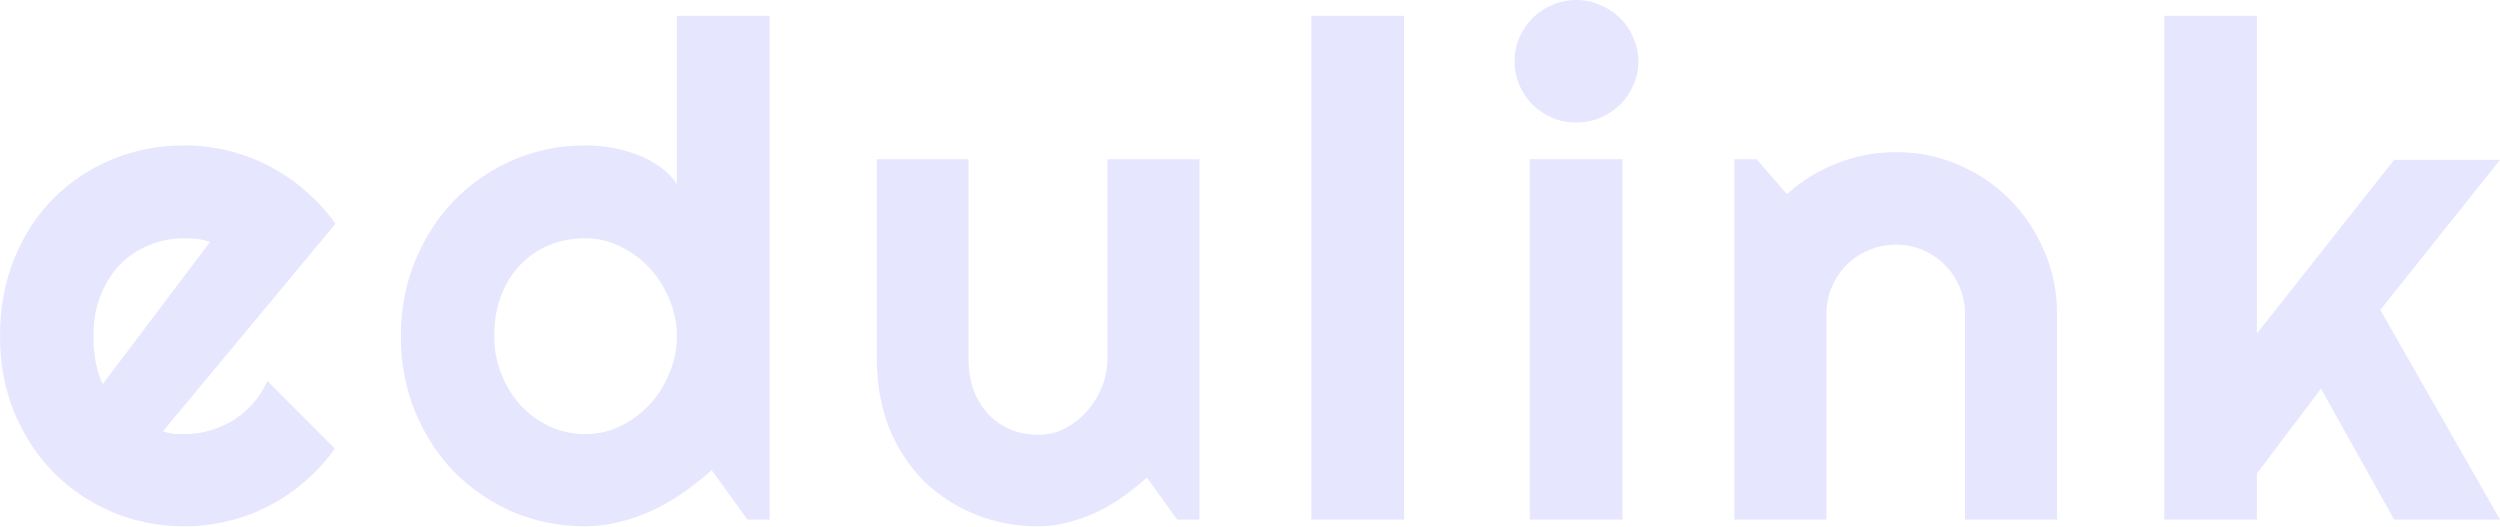
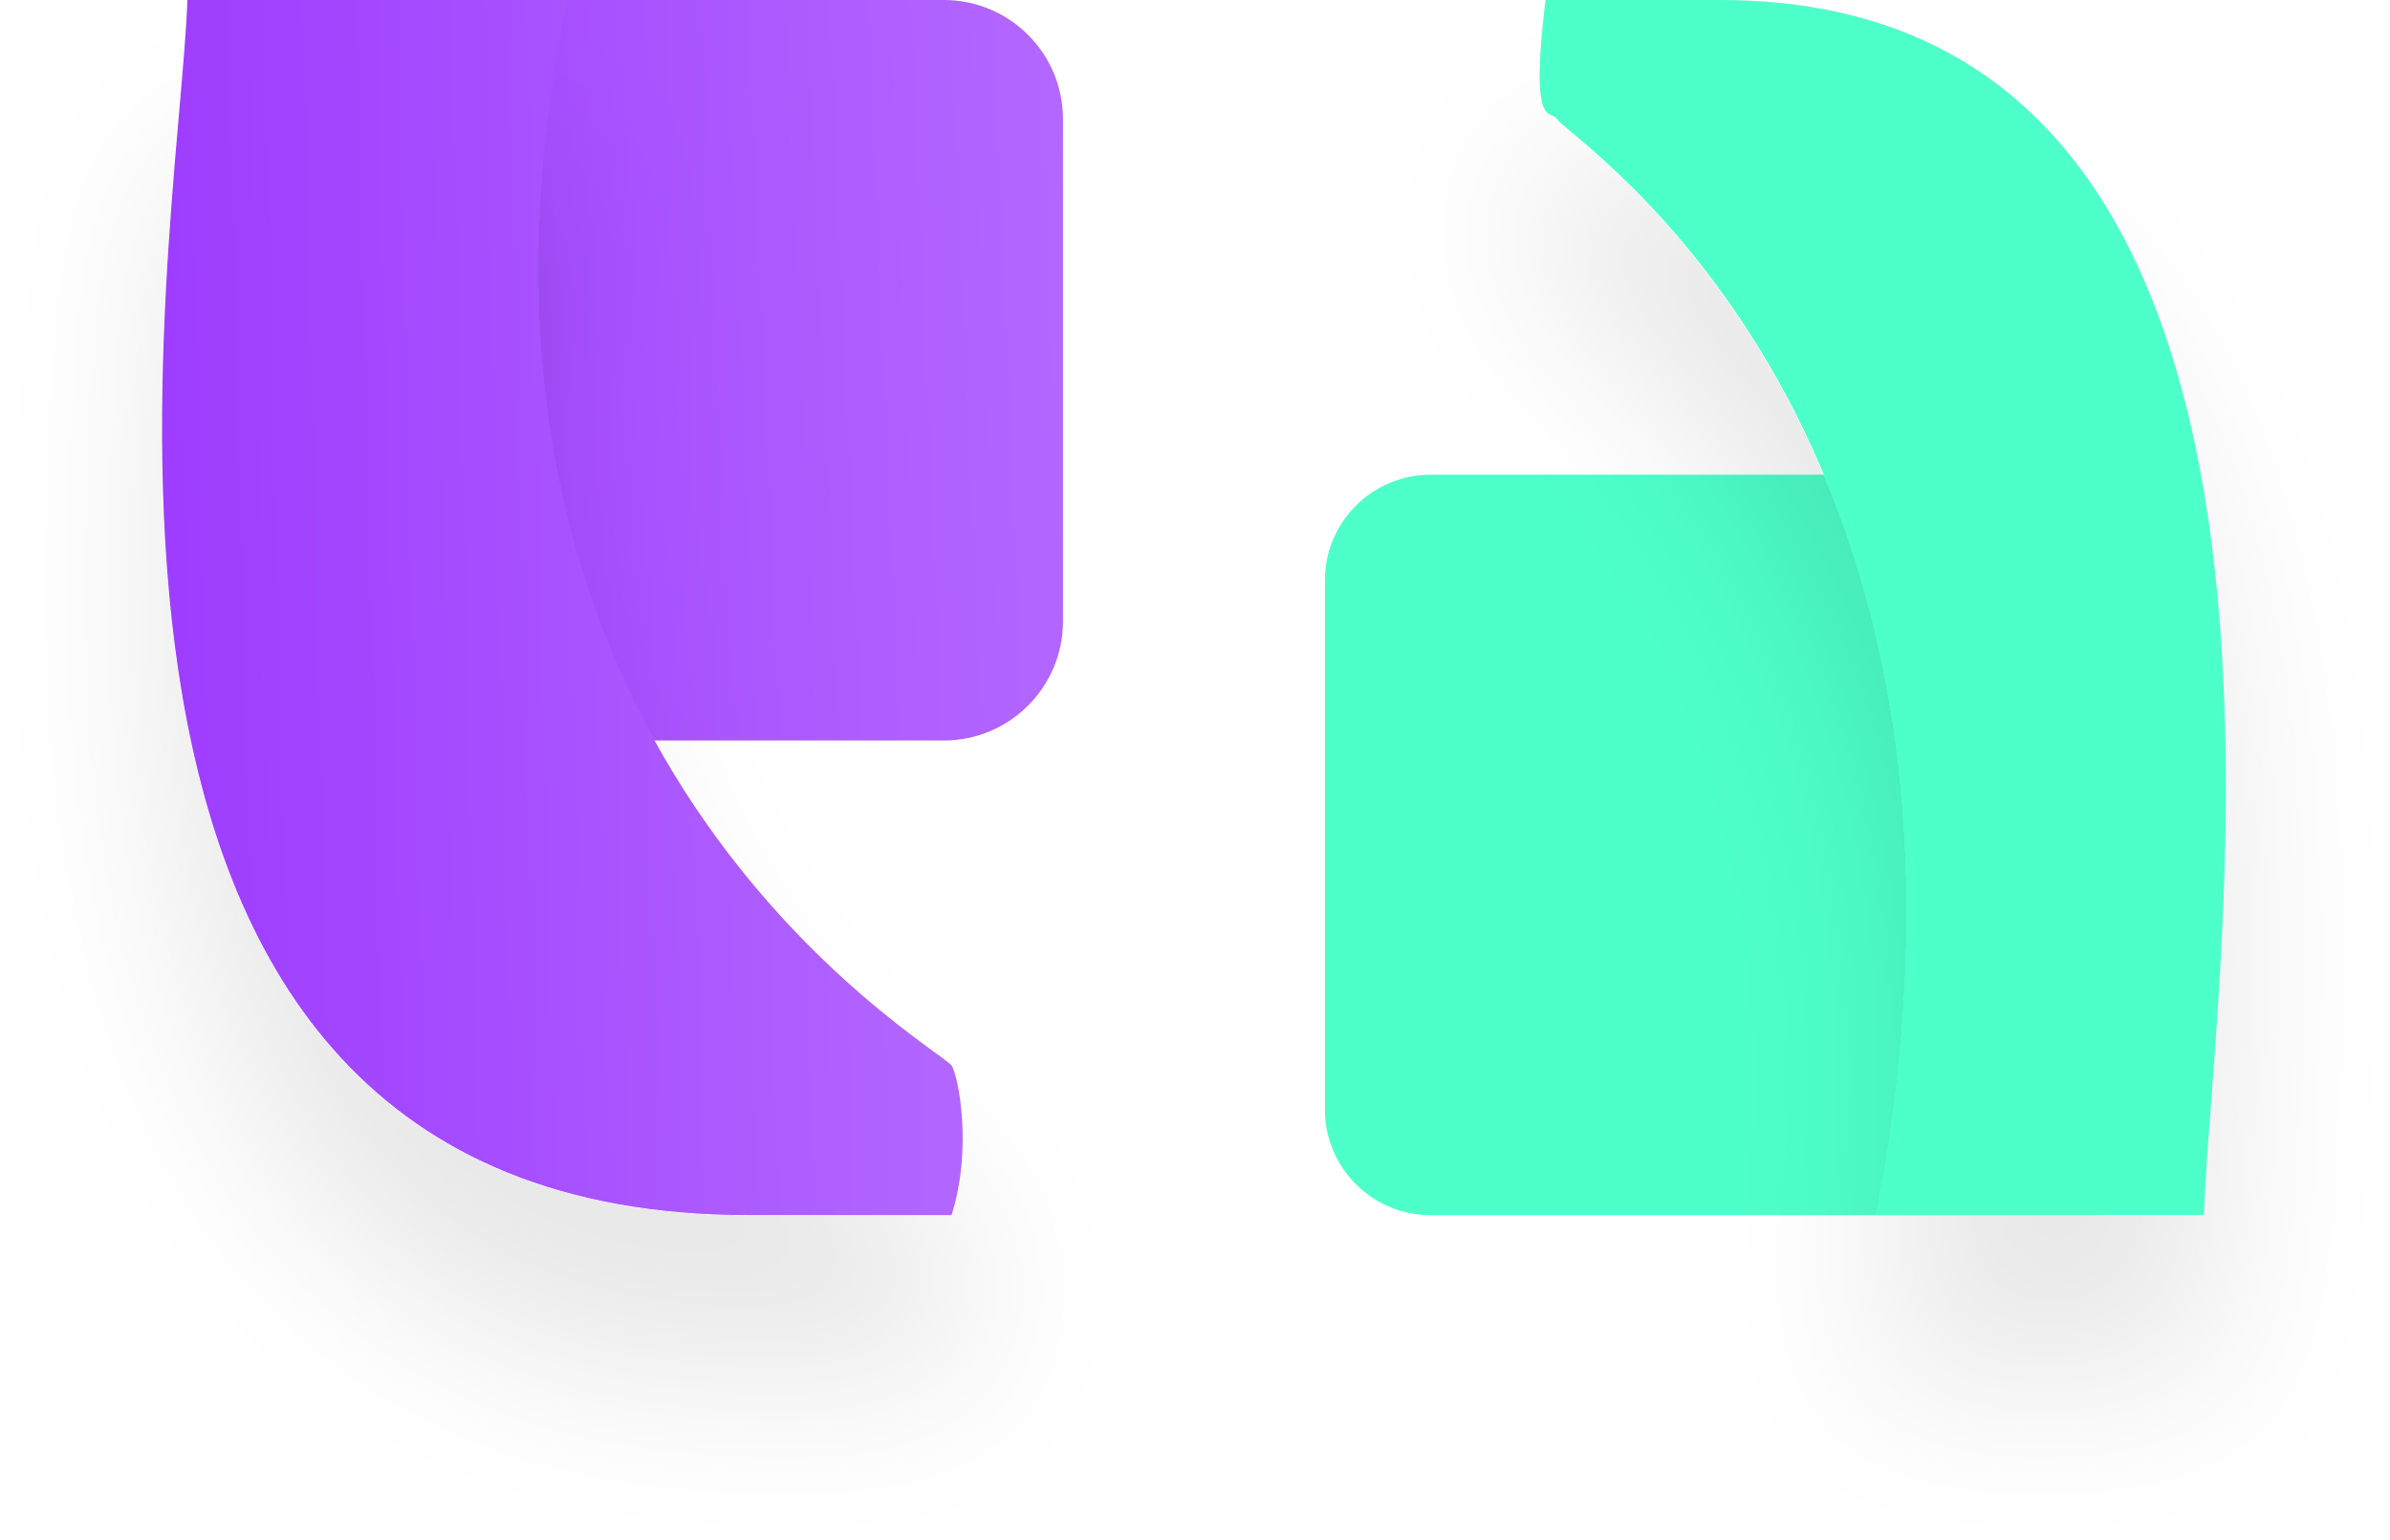
- <svg xmlns="http://www.w3.org/2000/svg" width="133" height="28" viewBox="0 0 133 28" fill="none">
-   <path d="M8.663 22.951C8.854 23.011 9.046 23.053 9.237 23.077C9.428 23.089 9.62 23.095 9.811 23.095C10.289 23.095 10.75 23.029 11.192 22.898C11.634 22.766 12.047 22.581 12.43 22.343C12.824 22.092 13.171 21.794 13.47 21.448C13.781 21.09 14.032 20.696 14.223 20.266L17.811 23.864C17.356 24.509 16.83 25.088 16.232 25.601C15.646 26.114 15.007 26.55 14.313 26.908C13.631 27.266 12.908 27.535 12.143 27.714C11.389 27.904 10.612 28 9.811 28C8.46 28 7.186 27.749 5.991 27.248C4.807 26.747 3.767 26.049 2.87 25.154C1.985 24.258 1.285 23.196 0.771 21.967C0.257 20.726 0 19.365 0 17.885C0 16.369 0.257 14.985 0.771 13.732C1.285 12.478 1.985 11.41 2.87 10.527C3.767 9.644 4.807 8.957 5.991 8.468C7.186 7.979 8.46 7.734 9.811 7.734C10.612 7.734 11.395 7.83 12.161 8.02C12.926 8.211 13.649 8.486 14.331 8.844C15.024 9.202 15.67 9.644 16.268 10.169C16.866 10.682 17.392 11.261 17.846 11.905L8.663 22.951ZM11.174 12.872C10.947 12.789 10.72 12.735 10.493 12.711C10.277 12.687 10.05 12.675 9.811 12.675C9.141 12.675 8.508 12.8 7.91 13.051C7.324 13.29 6.81 13.636 6.367 14.089C5.937 14.543 5.596 15.092 5.345 15.737C5.094 16.369 4.968 17.085 4.968 17.885C4.968 18.064 4.974 18.267 4.986 18.494C5.01 18.72 5.04 18.953 5.076 19.192C5.124 19.419 5.178 19.639 5.237 19.854C5.297 20.069 5.375 20.26 5.47 20.427L11.174 12.872Z" fill="#E7E6FF" />
-   <path d="M40.946 27.642H39.762L37.861 25.01C37.395 25.428 36.898 25.822 36.372 26.192C35.858 26.55 35.314 26.866 34.74 27.141C34.166 27.403 33.574 27.612 32.964 27.767C32.366 27.922 31.757 28 31.135 28C29.784 28 28.51 27.749 27.314 27.248C26.131 26.735 25.09 26.031 24.194 25.136C23.309 24.229 22.609 23.16 22.095 21.931C21.581 20.69 21.324 19.341 21.324 17.885C21.324 16.441 21.581 15.098 22.095 13.857C22.609 12.616 23.309 11.541 24.194 10.634C25.09 9.727 26.131 9.017 27.314 8.504C28.51 7.991 29.784 7.734 31.135 7.734C31.565 7.734 32.008 7.77 32.462 7.841C32.928 7.913 33.377 8.032 33.807 8.199C34.25 8.355 34.662 8.564 35.045 8.826C35.428 9.089 35.75 9.411 36.013 9.793V0.841H40.946V27.642ZM36.013 17.885C36.013 17.216 35.882 16.572 35.619 15.951C35.368 15.319 35.021 14.764 34.578 14.286C34.136 13.797 33.616 13.409 33.018 13.123C32.432 12.824 31.804 12.675 31.135 12.675C30.465 12.675 29.831 12.794 29.234 13.033C28.648 13.272 28.134 13.618 27.691 14.072C27.261 14.513 26.92 15.056 26.669 15.701C26.418 16.345 26.292 17.073 26.292 17.885C26.292 18.589 26.418 19.258 26.669 19.89C26.92 20.523 27.261 21.078 27.691 21.555C28.134 22.032 28.648 22.408 29.234 22.683C29.831 22.957 30.465 23.095 31.135 23.095C31.804 23.095 32.432 22.951 33.018 22.665C33.616 22.367 34.136 21.979 34.578 21.501C35.021 21.012 35.368 20.457 35.619 19.836C35.882 19.204 36.013 18.553 36.013 17.885Z" fill="#E7E6FF" />
-   <path d="M61.014 25.404C60.62 25.762 60.195 26.102 59.741 26.425C59.298 26.735 58.832 27.009 58.342 27.248C57.851 27.475 57.343 27.654 56.817 27.785C56.303 27.928 55.777 28 55.239 28C54.055 28 52.943 27.791 51.903 27.373C50.862 26.956 49.948 26.365 49.158 25.601C48.381 24.825 47.765 23.888 47.311 22.79C46.868 21.68 46.647 20.439 46.647 19.067V8.468H51.526V19.067C51.526 19.711 51.622 20.29 51.813 20.803C52.016 21.304 52.285 21.728 52.62 22.074C52.955 22.42 53.343 22.683 53.786 22.862C54.24 23.041 54.724 23.13 55.239 23.13C55.741 23.13 56.213 23.017 56.656 22.79C57.11 22.552 57.505 22.241 57.839 21.859C58.174 21.477 58.437 21.048 58.629 20.57C58.82 20.081 58.916 19.58 58.916 19.067V8.468H63.812V27.642H62.628L61.014 25.404Z" fill="#E7E6FF" />
-   <path d="M74.697 27.642H69.765V0.841H74.697V27.642Z" fill="#E7E6FF" />
-   <path d="M87.16 3.258C87.16 3.712 87.07 4.136 86.891 4.529C86.723 4.923 86.49 5.269 86.191 5.568C85.892 5.854 85.54 6.087 85.133 6.266C84.738 6.433 84.314 6.517 83.86 6.517C83.405 6.517 82.975 6.433 82.568 6.266C82.174 6.087 81.827 5.854 81.528 5.568C81.241 5.269 81.008 4.923 80.828 4.529C80.661 4.136 80.577 3.712 80.577 3.258C80.577 2.817 80.661 2.399 80.828 2.005C81.008 1.599 81.241 1.253 81.528 0.967C81.827 0.668 82.174 0.436 82.568 0.269C82.975 0.09 83.405 0 83.86 0C84.314 0 84.738 0.09 85.133 0.269C85.54 0.436 85.892 0.668 86.191 0.967C86.49 1.253 86.723 1.599 86.891 2.005C87.07 2.399 87.16 2.817 87.16 3.258ZM86.317 27.642H81.384V8.468H86.317V27.642Z" fill="#E7E6FF" />
-   <path d="M97.166 27.642H92.269V8.468H93.453L95.067 10.33C95.857 9.614 96.747 9.065 97.74 8.683C98.744 8.289 99.791 8.092 100.879 8.092C102.051 8.092 103.157 8.319 104.197 8.772C105.237 9.214 106.146 9.829 106.923 10.616C107.7 11.392 108.31 12.305 108.753 13.355C109.207 14.394 109.434 15.504 109.434 16.685V27.642H104.538V16.685C104.538 16.184 104.442 15.713 104.251 15.271C104.059 14.818 103.796 14.424 103.462 14.089C103.127 13.755 102.738 13.493 102.296 13.302C101.853 13.111 101.381 13.015 100.879 13.015C100.365 13.015 99.88 13.111 99.426 13.302C98.972 13.493 98.577 13.755 98.242 14.089C97.907 14.424 97.644 14.818 97.453 15.271C97.262 15.713 97.166 16.184 97.166 16.685V27.642Z" fill="#E7E6FF" />
-   <path d="M120.068 27.642H115.136V0.841H120.068V17.742L127.368 8.504H133L126.633 16.488L133 27.642H127.368L123.476 20.678L120.068 25.189V27.642Z" fill="#E7E6FF" />
+ <svg xmlns="http://www.w3.org/2000/svg" width="59" height="38" viewBox="0 0 59 38" fill="none">
+   <rect x="4.598" y="0" width="21.643" height="18.281" rx="2.942" fill="url(#paint0_linear_516_7955)" />
+   <g filter="url(#filter0_d_516_7955)">
+     <path d="M18.479 30C-0.107 30 4.43 5.938 4.626 0H14.008C10.116 18.552 23.152 25.824 23.49 26.307C23.653 26.541 24.017 28.338 23.49 30H18.479Z" fill="url(#paint1_linear_516_7955)" />
+   </g>
+   <rect x="54.335" y="30" width="21.628" height="18.281" rx="2.61" transform="rotate(180 54.3347 30)" fill="#4DFFC9" />
+   <g filter="url(#filter1_d_516_7955)">
+     <path d="M42.47 4.87746e-05C58.487 4.73743e-05 54.577 24.062 54.408 30L46.322 30C50.041 10.598 38.721 3.418 38.43 2.935C38.289 2.7 37.755 3.261 38.152 4.91521e-05L42.47 4.87746e-05Z" fill="#4DFFC9" />
+   </g>
+   <defs>
+     <filter id="filter0_d_516_7955" x="0" y="0" width="27.765" height="38" filterUnits="userSpaceOnUse" color-interpolation-filters="sRGB">
+       <feFlood flood-opacity="0" result="BackgroundImageFix" />
+       <feColorMatrix in="SourceAlpha" type="matrix" values="0 0 0 0 0 0 0 0 0 0 0 0 0 0 0 0 0 0 127 0" result="hardAlpha" />
+       <feOffset dy="4" />
+       <feGaussianBlur stdDeviation="2" />
+       <feComposite in2="hardAlpha" operator="out" />
+       <feColorMatrix type="matrix" values="0 0 0 0 0 0 0 0 0 0 0 0 0 0 0 0 0 0 0.09 0" />
+       <feBlend mode="normal" in2="BackgroundImageFix" result="effect1_dropShadow_516_7955" />
+       <feBlend mode="normal" in="SourceGraphic" in2="effect1_dropShadow_516_7955" result="shape" />
+     </filter>
+     <filter id="filter1_d_516_7955" x="34.008" y="0" width="24.94" height="38" filterUnits="userSpaceOnUse" color-interpolation-filters="sRGB">
+       <feFlood flood-opacity="0" result="BackgroundImageFix" />
+       <feColorMatrix in="SourceAlpha" type="matrix" values="0 0 0 0 0 0 0 0 0 0 0 0 0 0 0 0 0 0 127 0" result="hardAlpha" />
+       <feOffset dy="4" />
+       <feGaussianBlur stdDeviation="2" />
+       <feComposite in2="hardAlpha" operator="out" />
+       <feColorMatrix type="matrix" values="0 0 0 0 0 0 0 0 0 0 0 0 0 0 0 0 0 0 0.09 0" />
+       <feBlend mode="normal" in2="BackgroundImageFix" result="effect1_dropShadow_516_7955" />
+       <feBlend mode="normal" in="SourceGraphic" in2="effect1_dropShadow_516_7955" result="shape" />
+     </filter>
+     <linearGradient id="paint0_linear_516_7955" x1="5.014" y1="9.532" x2="57.831" y2="7.248" gradientUnits="userSpaceOnUse">
+       <stop stop-color="#9E3DFF" />
+       <stop offset="1" stop-color="#D2A6FF" />
+     </linearGradient>
+     <linearGradient id="paint1_linear_516_7955" x1="4.38" y1="15.643" x2="52.676" y2="14.48" gradientUnits="userSpaceOnUse">
+       <stop stop-color="#9E3DFF" />
+       <stop offset="1" stop-color="#D2A6FF" />
+     </linearGradient>
+   </defs>
</svg>
